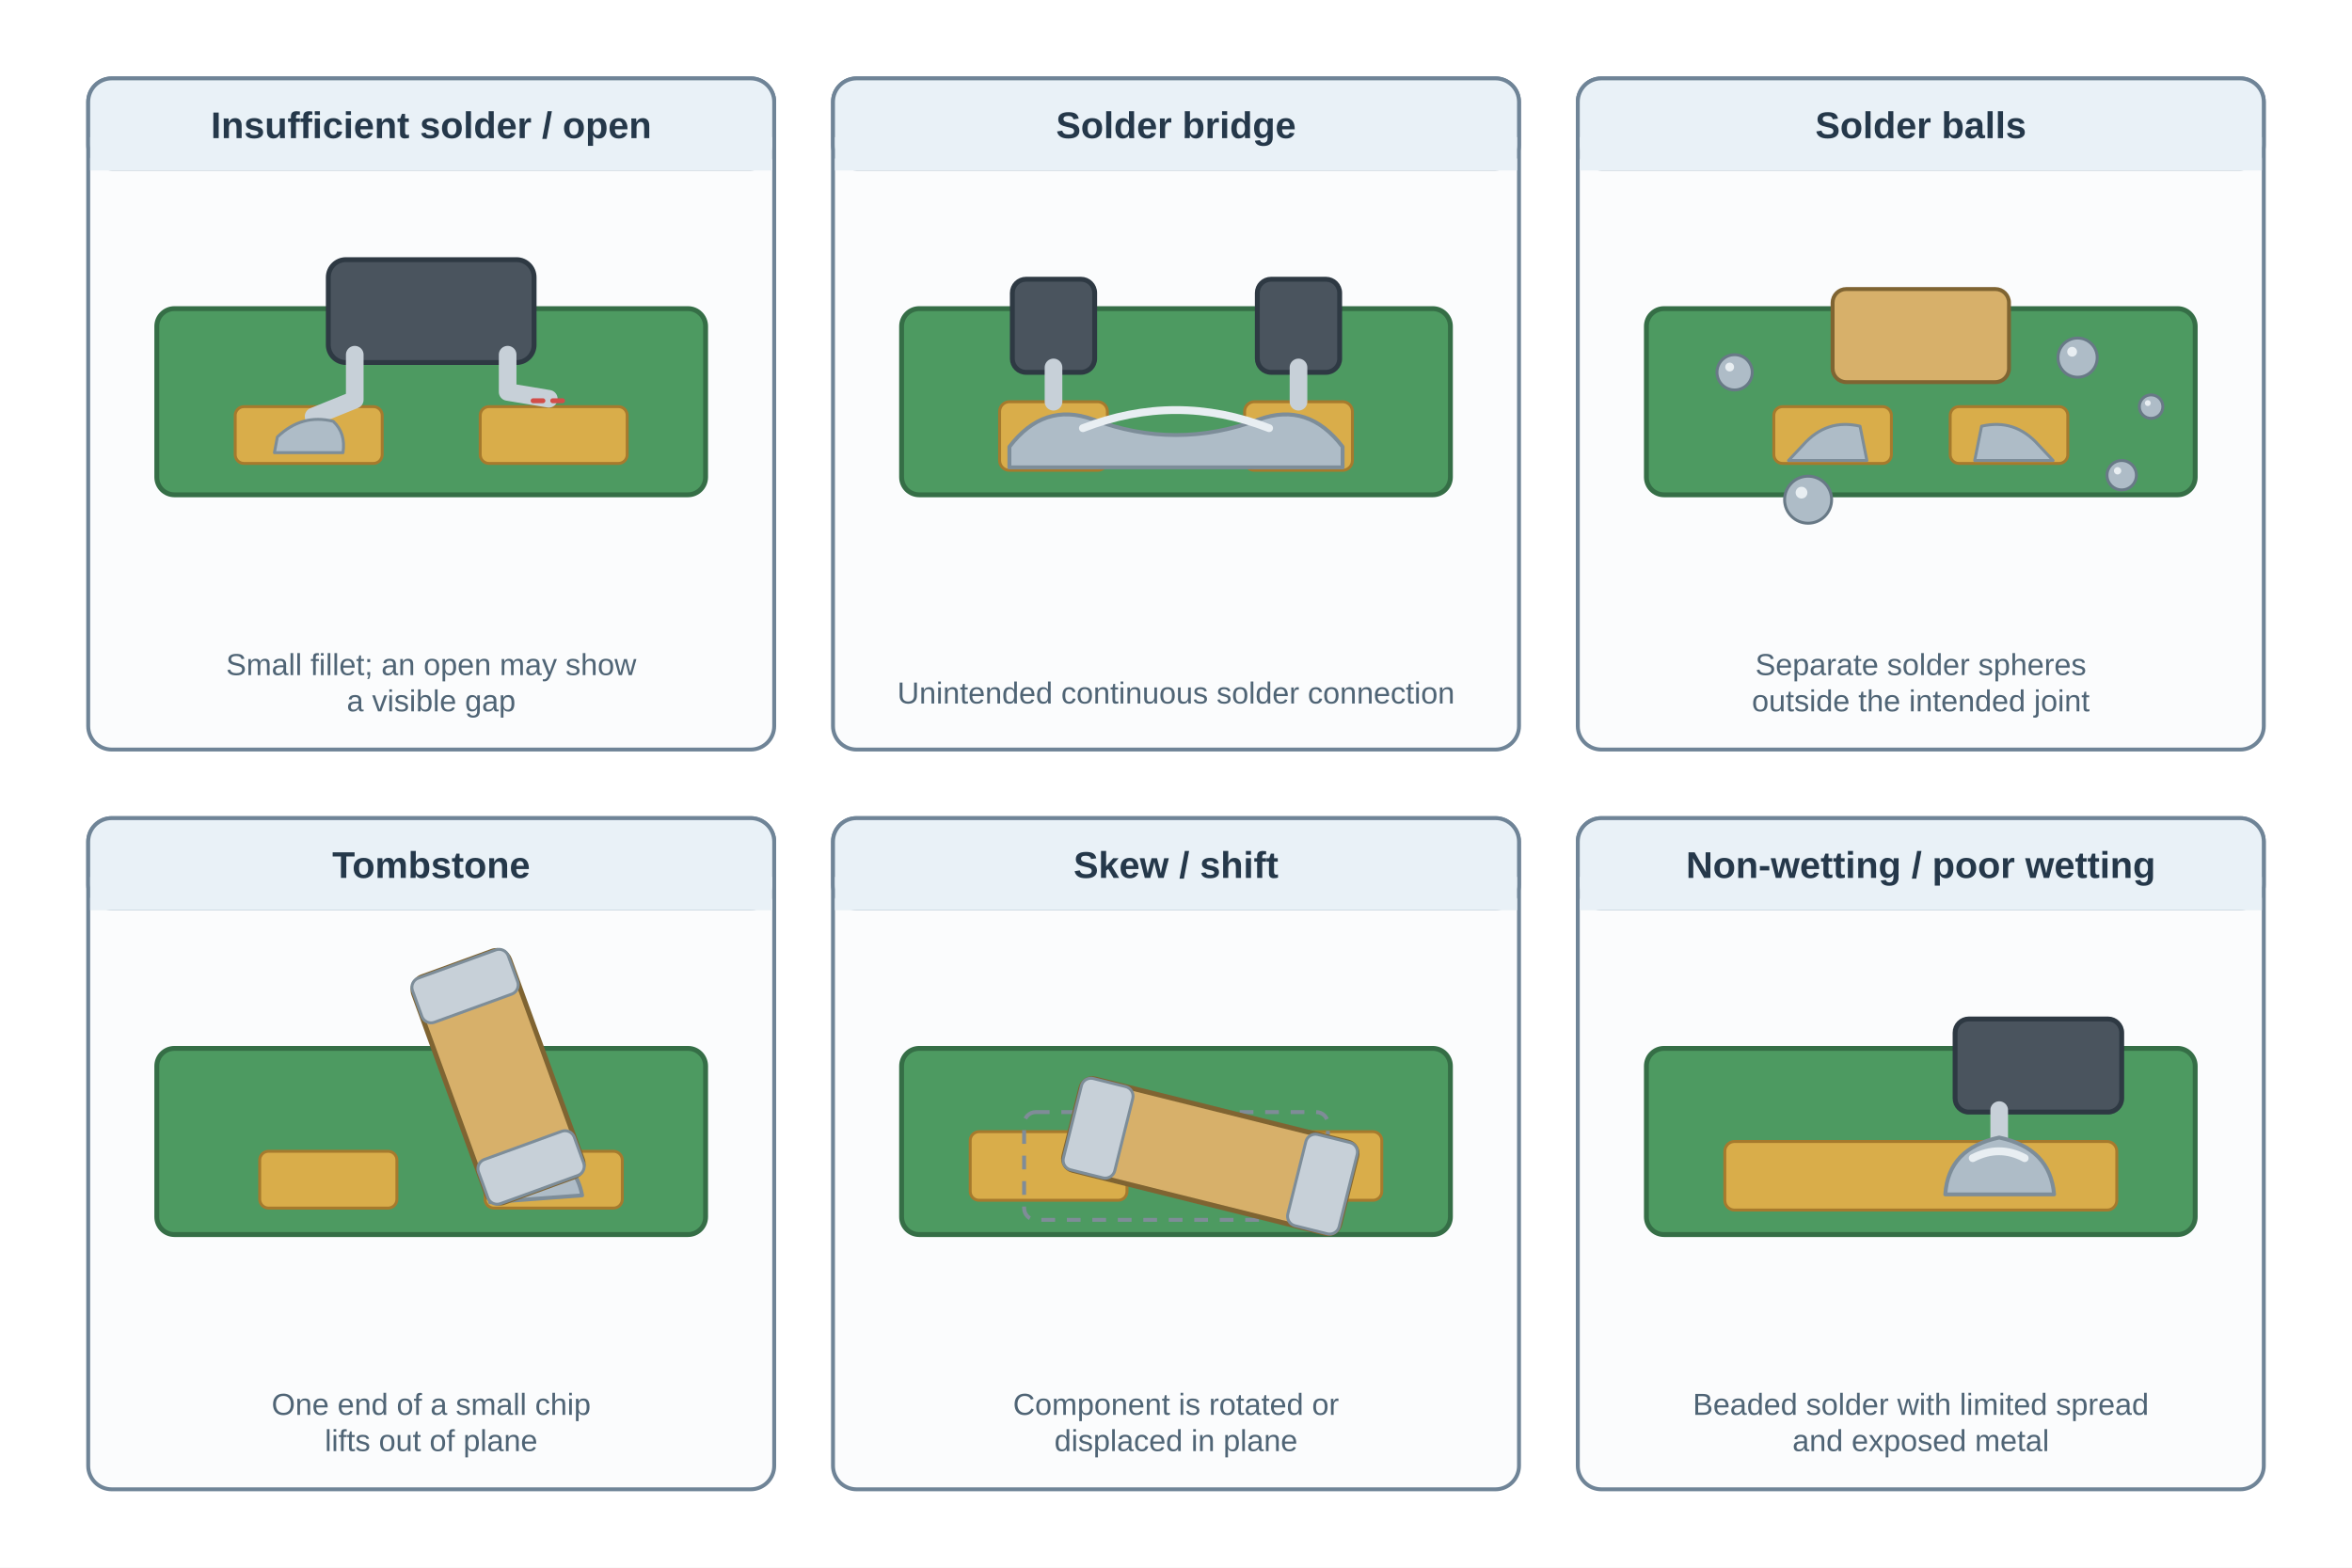
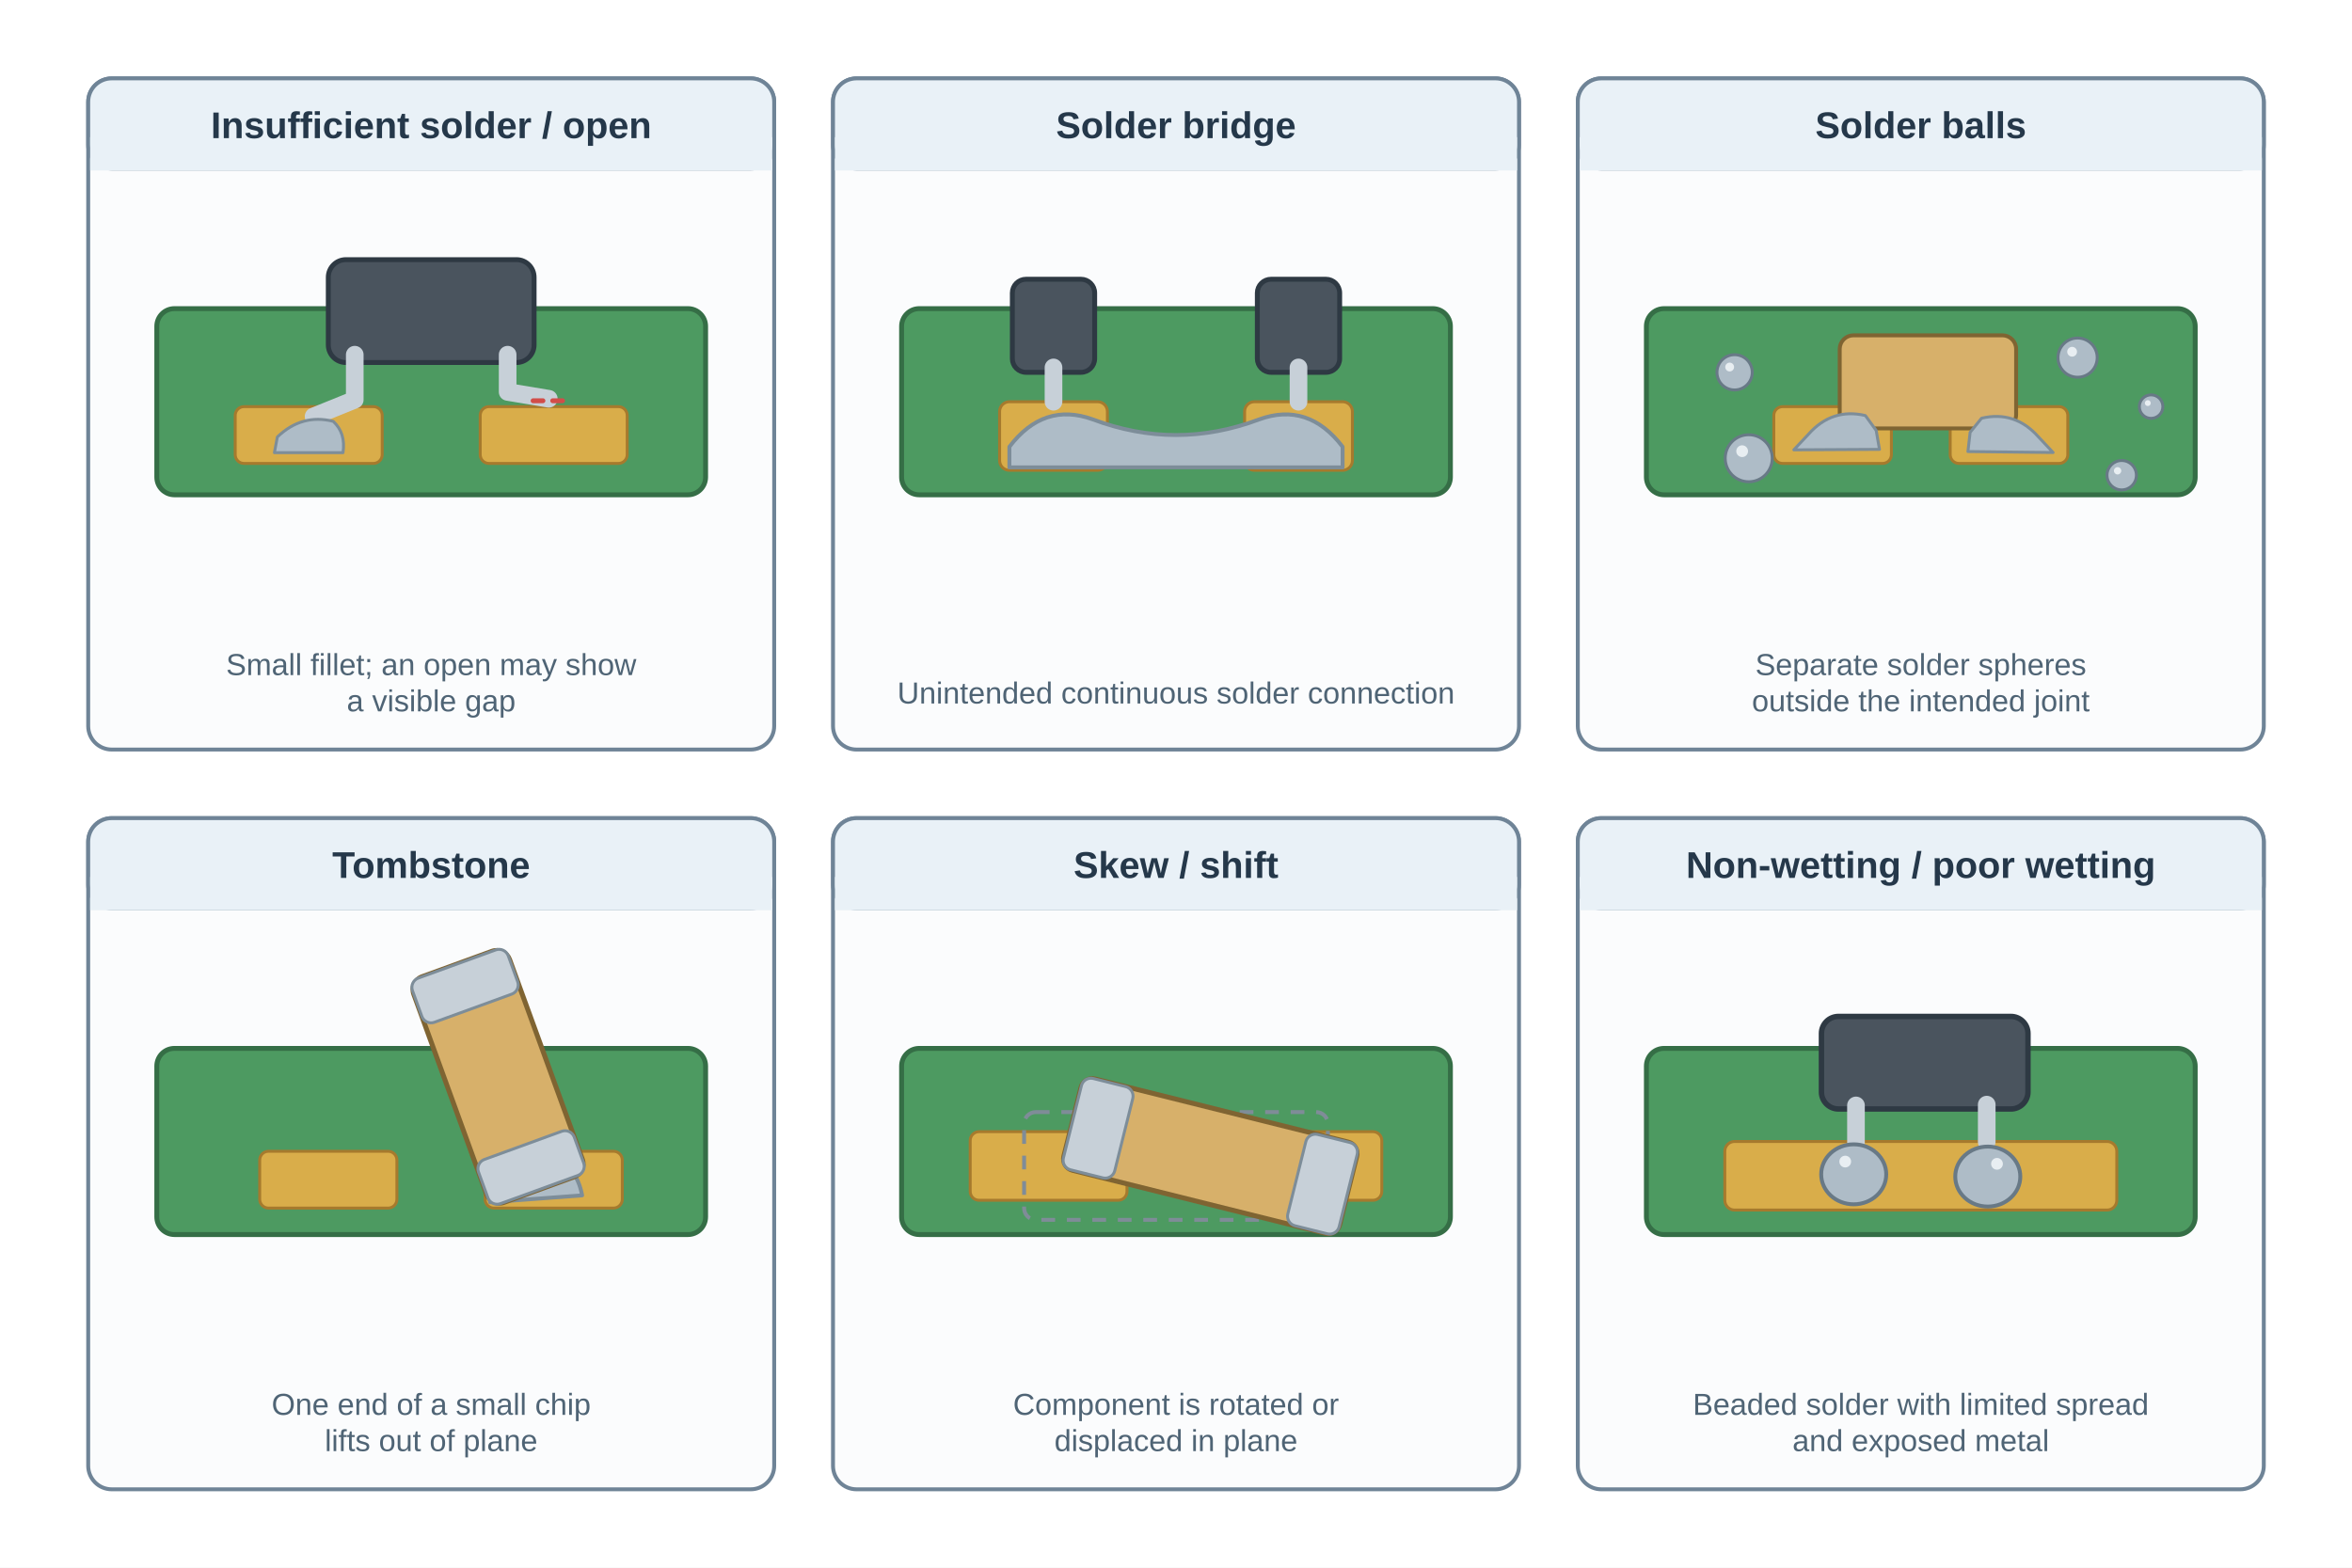
- <svg xmlns="http://www.w3.org/2000/svg" width="2400" height="1600" viewBox="0 0 2400 1600" preserveAspectRatio="xMidYMid meet">
-   <rect x="0" y="0" width="2400" height="1600" rx="0" fill="#ffffff" stroke="none" stroke-width="0" />
-   <defs>
+ <svg xmlns="http://www.w3.org/2000/svg" width="2400" height="1600" viewBox="0 0 2400 1600" preserveAspectRatio="xMidYMid meet" version="1.1" id="svg66">
+   <rect x="0" y="0" width="2400" height="1600" rx="0" fill="#ffffff" stroke="none" stroke-width="0" id="rect1" />
+   <defs id="defs1">
    <filter id="softshadow" x="-20%" y="-20%" width="140%" height="140%">
      <feDropShadow dx="0" dy="5" stdDeviation="5" flood-color="#000000" flood-opacity="0.12" />
    </filter>
  </defs>
  <g id="panel1">
-     <rect x="90.0" y="80.0" width="700.0" height="685.0" rx="24" fill="#fbfcfd" stroke="#6f8497" stroke-width="4" />
-     <rect x="90.0" y="80.0" width="700.0" height="92" rx="24" fill="#e9f1f7" stroke="#6f8497" stroke-width="4" />
-     <rect x="92.0" y="140.0" width="696.0" height="34" rx="0" fill="#e9f1f7" stroke="none" stroke-width="0" />
-     <text x="440.0" y="141.0" font-family="Arial, Helvetica, sans-serif" font-size="38" font-weight="700" text-anchor="middle" fill="#25384a">Insufficient solder / open</text>
-     <text x="440.0" y="689.0" font-family="Arial, Helvetica, sans-serif" font-size="31" font-weight="400" text-anchor="middle" fill="#4f6475">Small fillet; an open may show</text>
-     <text x="440.0" y="726.0" font-family="Arial, Helvetica, sans-serif" font-size="31" font-weight="400" text-anchor="middle" fill="#4f6475">a visible gap</text>
+     <rect x="90.0" y="80.0" width="700.0" height="685.0" rx="24" fill="#fbfcfd" stroke="#6f8497" stroke-width="4" id="rect2" />
+     <rect x="90.0" y="80.0" width="700.0" height="92" rx="24" fill="#e9f1f7" stroke="#6f8497" stroke-width="4" id="rect3" />
+     <rect x="92.0" y="140.0" width="696.0" height="34" rx="0" fill="#e9f1f7" stroke="none" stroke-width="0" id="rect4" />
+     <text x="440.0" y="141.0" font-family="Arial, Helvetica, sans-serif" font-size="38" font-weight="700" text-anchor="middle" fill="#25384a" id="text4">Insufficient solder / open</text>
+     <text x="440.0" y="689.0" font-family="Arial, Helvetica, sans-serif" font-size="31" font-weight="400" text-anchor="middle" fill="#4f6475" id="text5">Small fillet; an open may show</text>
+     <text x="440.0" y="726.0" font-family="Arial, Helvetica, sans-serif" font-size="31" font-weight="400" text-anchor="middle" fill="#4f6475" id="text6">a visible gap</text>
  </g>
  <g id="panel2">
-     <rect x="850.0" y="80.0" width="700.0" height="685.0" rx="24" fill="#fbfcfd" stroke="#6f8497" stroke-width="4" />
-     <rect x="850.0" y="80.0" width="700.0" height="92" rx="24" fill="#e9f1f7" stroke="#6f8497" stroke-width="4" />
-     <rect x="852.0" y="140.0" width="696.0" height="34" rx="0" fill="#e9f1f7" stroke="none" stroke-width="0" />
-     <text x="1200.0" y="141.0" font-family="Arial, Helvetica, sans-serif" font-size="38" font-weight="700" text-anchor="middle" fill="#25384a">Solder bridge</text>
-     <text x="1200.0" y="718.0" font-family="Arial, Helvetica, sans-serif" font-size="31" font-weight="400" text-anchor="middle" fill="#4f6475">Unintended continuous solder connection</text>
+     <rect x="850.0" y="80.0" width="700.0" height="685.0" rx="24" fill="#fbfcfd" stroke="#6f8497" stroke-width="4" id="rect6" />
+     <rect x="850.0" y="80.0" width="700.0" height="92" rx="24" fill="#e9f1f7" stroke="#6f8497" stroke-width="4" id="rect7" />
+     <rect x="852.0" y="140.0" width="696.0" height="34" rx="0" fill="#e9f1f7" stroke="none" stroke-width="0" id="rect8" />
+     <text x="1200.0" y="141.0" font-family="Arial, Helvetica, sans-serif" font-size="38" font-weight="700" text-anchor="middle" fill="#25384a" id="text8">Solder bridge</text>
+     <text x="1200.0" y="718.0" font-family="Arial, Helvetica, sans-serif" font-size="31" font-weight="400" text-anchor="middle" fill="#4f6475" id="text9">Unintended continuous solder connection</text>
  </g>
  <g id="panel3">
-     <rect x="1610.0" y="80.0" width="700.0" height="685.0" rx="24" fill="#fbfcfd" stroke="#6f8497" stroke-width="4" />
-     <rect x="1610.0" y="80.0" width="700.0" height="92" rx="24" fill="#e9f1f7" stroke="#6f8497" stroke-width="4" />
-     <rect x="1612.0" y="140.0" width="696.0" height="34" rx="0" fill="#e9f1f7" stroke="none" stroke-width="0" />
-     <text x="1960.0" y="141.0" font-family="Arial, Helvetica, sans-serif" font-size="38" font-weight="700" text-anchor="middle" fill="#25384a">Solder balls</text>
-     <text x="1960.0" y="689.0" font-family="Arial, Helvetica, sans-serif" font-size="31" font-weight="400" text-anchor="middle" fill="#4f6475">Separate solder spheres</text>
-     <text x="1960.0" y="726.0" font-family="Arial, Helvetica, sans-serif" font-size="31" font-weight="400" text-anchor="middle" fill="#4f6475">outside the intended joint</text>
+     <rect x="1610.0" y="80.0" width="700.0" height="685.0" rx="24" fill="#fbfcfd" stroke="#6f8497" stroke-width="4" id="rect9" />
+     <rect x="1610.0" y="80.0" width="700.0" height="92" rx="24" fill="#e9f1f7" stroke="#6f8497" stroke-width="4" id="rect10" />
+     <rect x="1612.0" y="140.0" width="696.0" height="34" rx="0" fill="#e9f1f7" stroke="none" stroke-width="0" id="rect11" />
+     <text x="1960.0" y="141.0" font-family="Arial, Helvetica, sans-serif" font-size="38" font-weight="700" text-anchor="middle" fill="#25384a" id="text11">Solder balls</text>
+     <text x="1960.0" y="689.0" font-family="Arial, Helvetica, sans-serif" font-size="31" font-weight="400" text-anchor="middle" fill="#4f6475" id="text12">Separate solder spheres</text>
+     <text x="1960.0" y="726.0" font-family="Arial, Helvetica, sans-serif" font-size="31" font-weight="400" text-anchor="middle" fill="#4f6475" id="text13">outside the intended joint</text>
  </g>
  <g id="panel4">
-     <rect x="90.0" y="835.0" width="700.0" height="685.0" rx="24" fill="#fbfcfd" stroke="#6f8497" stroke-width="4" />
-     <rect x="90.0" y="835.0" width="700.0" height="92" rx="24" fill="#e9f1f7" stroke="#6f8497" stroke-width="4" />
-     <rect x="92.0" y="895.0" width="696.0" height="34" rx="0" fill="#e9f1f7" stroke="none" stroke-width="0" />
-     <text x="440.0" y="896.0" font-family="Arial, Helvetica, sans-serif" font-size="38" font-weight="700" text-anchor="middle" fill="#25384a">Tombstone</text>
-     <text x="440.0" y="1444.0" font-family="Arial, Helvetica, sans-serif" font-size="31" font-weight="400" text-anchor="middle" fill="#4f6475">One end of a small chip</text>
-     <text x="440.0" y="1481.0" font-family="Arial, Helvetica, sans-serif" font-size="31" font-weight="400" text-anchor="middle" fill="#4f6475">lifts out of plane</text>
+     <rect x="90.0" y="835.0" width="700.0" height="685.0" rx="24" fill="#fbfcfd" stroke="#6f8497" stroke-width="4" id="rect13" />
+     <rect x="90.0" y="835.0" width="700.0" height="92" rx="24" fill="#e9f1f7" stroke="#6f8497" stroke-width="4" id="rect14" />
+     <rect x="92.0" y="895.0" width="696.0" height="34" rx="0" fill="#e9f1f7" stroke="none" stroke-width="0" id="rect15" />
+     <text x="440.0" y="896.0" font-family="Arial, Helvetica, sans-serif" font-size="38" font-weight="700" text-anchor="middle" fill="#25384a" id="text15">Tombstone</text>
+     <text x="440.0" y="1444.0" font-family="Arial, Helvetica, sans-serif" font-size="31" font-weight="400" text-anchor="middle" fill="#4f6475" id="text16">One end of a small chip</text>
+     <text x="440.0" y="1481.0" font-family="Arial, Helvetica, sans-serif" font-size="31" font-weight="400" text-anchor="middle" fill="#4f6475" id="text17">lifts out of plane</text>
  </g>
  <g id="panel5">
-     <rect x="850.0" y="835.0" width="700.0" height="685.0" rx="24" fill="#fbfcfd" stroke="#6f8497" stroke-width="4" />
-     <rect x="850.0" y="835.0" width="700.0" height="92" rx="24" fill="#e9f1f7" stroke="#6f8497" stroke-width="4" />
-     <rect x="852.0" y="895.0" width="696.0" height="34" rx="0" fill="#e9f1f7" stroke="none" stroke-width="0" />
-     <text x="1200.0" y="896.0" font-family="Arial, Helvetica, sans-serif" font-size="38" font-weight="700" text-anchor="middle" fill="#25384a">Skew / shift</text>
-     <text x="1200.0" y="1444.0" font-family="Arial, Helvetica, sans-serif" font-size="31" font-weight="400" text-anchor="middle" fill="#4f6475">Component is rotated or</text>
-     <text x="1200.0" y="1481.0" font-family="Arial, Helvetica, sans-serif" font-size="31" font-weight="400" text-anchor="middle" fill="#4f6475">displaced in plane</text>
+     <rect x="850.0" y="835.0" width="700.0" height="685.0" rx="24" fill="#fbfcfd" stroke="#6f8497" stroke-width="4" id="rect17" />
+     <rect x="850.0" y="835.0" width="700.0" height="92" rx="24" fill="#e9f1f7" stroke="#6f8497" stroke-width="4" id="rect18" />
+     <rect x="852.0" y="895.0" width="696.0" height="34" rx="0" fill="#e9f1f7" stroke="none" stroke-width="0" id="rect19" />
+     <text x="1200.0" y="896.0" font-family="Arial, Helvetica, sans-serif" font-size="38" font-weight="700" text-anchor="middle" fill="#25384a" id="text19">Skew / shift</text>
+     <text x="1200.0" y="1444.0" font-family="Arial, Helvetica, sans-serif" font-size="31" font-weight="400" text-anchor="middle" fill="#4f6475" id="text20">Component is rotated or</text>
+     <text x="1200.0" y="1481.0" font-family="Arial, Helvetica, sans-serif" font-size="31" font-weight="400" text-anchor="middle" fill="#4f6475" id="text21">displaced in plane</text>
  </g>
  <g id="panel6">
-     <rect x="1610.0" y="835.0" width="700.0" height="685.0" rx="24" fill="#fbfcfd" stroke="#6f8497" stroke-width="4" />
-     <rect x="1610.0" y="835.0" width="700.0" height="92" rx="24" fill="#e9f1f7" stroke="#6f8497" stroke-width="4" />
-     <rect x="1612.0" y="895.0" width="696.0" height="34" rx="0" fill="#e9f1f7" stroke="none" stroke-width="0" />
-     <text x="1960.0" y="896.0" font-family="Arial, Helvetica, sans-serif" font-size="38" font-weight="700" text-anchor="middle" fill="#25384a">Non-wetting / poor wetting</text>
-     <text x="1960.0" y="1444.0" font-family="Arial, Helvetica, sans-serif" font-size="31" font-weight="400" text-anchor="middle" fill="#4f6475">Beaded solder with limited spread</text>
-     <text x="1960.0" y="1481.0" font-family="Arial, Helvetica, sans-serif" font-size="31" font-weight="400" text-anchor="middle" fill="#4f6475">and exposed metal</text>
+     <rect x="1610.0" y="835.0" width="700.0" height="685.0" rx="24" fill="#fbfcfd" stroke="#6f8497" stroke-width="4" id="rect21" />
+     <rect x="1610.0" y="835.0" width="700.0" height="92" rx="24" fill="#e9f1f7" stroke="#6f8497" stroke-width="4" id="rect22" />
+     <rect x="1612.0" y="895.0" width="696.0" height="34" rx="0" fill="#e9f1f7" stroke="none" stroke-width="0" id="rect23" />
+     <text x="1960.0" y="896.0" font-family="Arial, Helvetica, sans-serif" font-size="38" font-weight="700" text-anchor="middle" fill="#25384a" id="text23">Non-wetting / poor wetting</text>
+     <text x="1960.0" y="1444.0" font-family="Arial, Helvetica, sans-serif" font-size="31" font-weight="400" text-anchor="middle" fill="#4f6475" id="text24">Beaded solder with limited spread</text>
+     <text x="1960.0" y="1481.0" font-family="Arial, Helvetica, sans-serif" font-size="31" font-weight="400" text-anchor="middle" fill="#4f6475" id="text25">and exposed metal</text>
  </g>
-   <g id="insufficient-open">
-     <rect x="160.0" y="315.0" width="560.0" height="190" rx="18" fill="#4d9a61" stroke="#356e46" stroke-width="5" />
-     <rect x="240.0" y="415.0" width="150" height="58" rx="9" fill="#d9ad4a" stroke="#a67a2d" stroke-width="3" />
-     <rect x="490.0" y="415.0" width="150" height="58" rx="9" fill="#d9ad4a" stroke="#a67a2d" stroke-width="3" />
-     <rect x="335.0" y="265.0" width="210" height="105" rx="18" fill="#4a545e" stroke="#2e3943" stroke-width="5" />
-     <path d="M 362.0 362.0 L 362.0 408.0 L 320.0 425.0" fill="none" stroke="#c7d0d8" stroke-width="18" stroke-linejoin="round" stroke-linecap="round" />
-     <path d="M 283.0 446.0 Q 308.0 422.0 340.0 430.0 Q 353.0 442.0 350.0 462.0 L 280.0 462.0 Z" fill="#aebcc7" stroke="#7d8d99" stroke-width="3" stroke-linejoin="round" stroke-linecap="round" />
-     <path d="M 518.0 362.0 L 518.0 400.0 L 560.0 407.0" fill="none" stroke="#c7d0d8" stroke-width="18" stroke-linejoin="round" stroke-linecap="round" />
-     <line x1="544.0" y1="409.0" x2="576.0" y2="409.0" stroke="#d24d49" stroke-width="5" stroke-linecap="round" stroke-dasharray="10 10" />
-   </g>
-   <g id="bridge">
-     <rect x="920.0" y="315.0" width="560.0" height="190" rx="18" fill="#4d9a61" stroke="#356e46" stroke-width="5" />
-     <rect x="1020.0" y="410.0" width="110" height="70" rx="10" fill="#d9ad4a" stroke="#a67a2d" stroke-width="3" />
-     <rect x="1033.0" y="285.0" width="84" height="95" rx="14" fill="#4a545e" stroke="#2e3943" stroke-width="5" />
-     <path d="M 1075.0 375.0 L 1075.0 410.0" fill="none" stroke="#c7d0d8" stroke-width="18" stroke-linejoin="round" stroke-linecap="round" />
-     <rect x="1270.0" y="410.0" width="110" height="70" rx="10" fill="#d9ad4a" stroke="#a67a2d" stroke-width="3" />
-     <rect x="1283.0" y="285.0" width="84" height="95" rx="14" fill="#4a545e" stroke="#2e3943" stroke-width="5" />
-     <path d="M 1325.0 375.0 L 1325.0 410.0" fill="none" stroke="#c7d0d8" stroke-width="18" stroke-linejoin="round" stroke-linecap="round" />
-     <path d="M 1030.0 456.0 Q 1065.0 410.0 1115.0 428.0 Q 1200.0 460.0 1285.0 428.0 Q 1335.0 410.0 1370.0 456.0 L 1370.0 477.0 L 1030.0 477.0 Z" fill="#aebcc7" stroke="#7d8d99" stroke-width="4" stroke-linejoin="round" stroke-linecap="round" />
-     <path d="M 1105.0 437.0 Q 1200.0 400.0 1295.0 437.0" fill="none" stroke="#e8eef2" stroke-width="8" stroke-linejoin="round" stroke-linecap="round" />
-   </g>
-   <g id="solder-balls">
-     <rect x="1680.0" y="315.0" width="560.0" height="190" rx="18" fill="#4d9a61" stroke="#356e46" stroke-width="5" />
-     <rect x="1810.0" y="415.0" width="120" height="58" rx="9" fill="#d9ad4a" stroke="#a67a2d" stroke-width="3" />
-     <rect x="1990.0" y="415.0" width="120" height="58" rx="9" fill="#d9ad4a" stroke="#a67a2d" stroke-width="3" />
-     <rect x="1870.0" y="295.0" width="180" height="95" rx="14" fill="#d7b06a" stroke="#7f6432" stroke-width="4" />
-     <path d="M 1840.0 454.0 Q 1864.0 427.0 1898.0 435.0 L 1905.0 470.0 L 1825.0 470.0 Z" fill="#aebcc7" stroke="#7d8d99" stroke-width="3" stroke-linejoin="round" stroke-linecap="round" />
-     <path d="M 2080.0 454.0 Q 2056.0 427.0 2022.0 435.0 L 2015.0 470.0 L 2095.0 470.0 Z" fill="#aebcc7" stroke="#7d8d99" stroke-width="3" stroke-linejoin="round" stroke-linecap="round" />
-     <circle cx="1770.0" cy="380.0" r="18" fill="#aebcc7" stroke="#687986" stroke-width="3" />
-     <circle cx="1764.96" cy="374.6" r="4.5" fill="#e8eef2" stroke="none" stroke-width="0" />
-     <circle cx="1845.0" cy="510.0" r="24" fill="#aebcc7" stroke="#687986" stroke-width="3" />
-     <circle cx="1838.28" cy="502.8" r="6.0" fill="#e8eef2" stroke="none" stroke-width="0" />
-     <circle cx="2120.0" cy="365.0" r="20" fill="#aebcc7" stroke="#687986" stroke-width="3" />
-     <circle cx="2114.4" cy="359.0" r="5.0" fill="#e8eef2" stroke="none" stroke-width="0" />
-     <circle cx="2165.0" cy="485.0" r="15" fill="#aebcc7" stroke="#687986" stroke-width="3" />
-     <circle cx="2160.8" cy="480.5" r="3.75" fill="#e8eef2" stroke="none" stroke-width="0" />
-     <circle cx="2195.0" cy="415.0" r="12" fill="#aebcc7" stroke="#687986" stroke-width="3" />
-     <circle cx="2191.64" cy="411.4" r="3.0" fill="#e8eef2" stroke="none" stroke-width="0" />
-   </g>
+   <rect x="160" y="315" width="560" height="190" rx="18" fill="#4d9a61" stroke="#356e46" stroke-width="5" id="rect25" />
+   <rect x="240" y="415" width="150" height="58" rx="9" fill="#d9ad4a" stroke="#a67a2d" stroke-width="3" id="rect26" />
+   <rect x="490" y="415" width="150" height="58" rx="9" fill="#d9ad4a" stroke="#a67a2d" stroke-width="3" id="rect27" />
+   <rect x="335" y="265" width="210" height="105" rx="18" fill="#4a545e" stroke="#2e3943" stroke-width="5" id="rect28" />
+   <path d="m 362,362 v 46 l -42,17" fill="none" stroke="#c7d0d8" stroke-width="18" stroke-linejoin="round" stroke-linecap="round" id="path28" />
+   <path d="m 283,446 q 25,-24 57,-16 13,12 10,32 h -70 z" fill="#aebcc7" stroke="#7d8d99" stroke-width="3" stroke-linejoin="round" stroke-linecap="round" id="path29" />
+   <path d="m 518,362 v 38 l 42,7" fill="none" stroke="#c7d0d8" stroke-width="18" stroke-linejoin="round" stroke-linecap="round" id="path30" />
+   <line x1="544" y1="409" x2="576" y2="409" stroke="#d24d49" stroke-width="5" stroke-linecap="round" stroke-dasharray="10, 10" id="line30" />
+   <rect x="920" y="315" width="560" height="190" rx="18" fill="#4d9a61" stroke="#356e46" stroke-width="5" id="rect30" />
+   <rect x="1020" y="410" width="110" height="70" rx="10" fill="#d9ad4a" stroke="#a67a2d" stroke-width="3" id="rect31" />
+   <rect x="1033" y="285" width="84" height="95" rx="14" fill="#4a545e" stroke="#2e3943" stroke-width="5" id="rect32" />
+   <path d="m 1075,375 v 35" fill="none" stroke="#c7d0d8" stroke-width="18" stroke-linejoin="round" stroke-linecap="round" id="path32" />
+   <rect x="1270" y="410" width="110" height="70" rx="10" fill="#d9ad4a" stroke="#a67a2d" stroke-width="3" id="rect33" />
+   <rect x="1283" y="285" width="84" height="95" rx="14" fill="#4a545e" stroke="#2e3943" stroke-width="5" id="rect34" />
+   <path d="m 1325,375 v 35" fill="none" stroke="#c7d0d8" stroke-width="18" stroke-linejoin="round" stroke-linecap="round" id="path34" />
+   <path d="m 1030,456 q 35,-46 85,-28 85,32 170,0 50,-18 85,28 v 21 h -340 z" fill="#aebcc7" stroke="#7d8d99" stroke-width="4" stroke-linejoin="round" stroke-linecap="round" id="path35" />
+   <rect x="1680" y="315" width="560" height="190" rx="18" fill="#4d9a61" stroke="#356e46" stroke-width="5" id="rect36" />
+   <rect x="1810" y="415" width="120" height="58" rx="9" fill="#d9ad4a" stroke="#a67a2d" stroke-width="3" id="rect37" />
+   <rect x="1990" y="415" width="120" height="58" rx="9" fill="#d9ad4a" stroke="#a67a2d" stroke-width="3" id="rect38" />
+   <rect x="1877.264" y="342.235" width="180" height="95" rx="14" fill="#d7b06a" stroke="#7f6432" stroke-width="4" id="rect39" />
+   <path d="m 1845.439,443.121 c 16,-18 35.333,-24.333 58,-19 l 11.036,15.209 3.366,19.298 -87.402,0.493 z" fill="#aebcc7" stroke="#7d8d99" stroke-width="3" stroke-linejoin="round" stroke-linecap="round" id="path39" />
+   <path d="m 2080,445.841 c -16,-18 -35.333,-24.333 -58,-19 l -11.665,14.408 -2.243,19.605 86.909,0.987 z" fill="#aebcc7" stroke="#7d8d99" stroke-width="3" stroke-linejoin="round" stroke-linecap="round" id="path40" />
+   <circle cx="1770" cy="380" r="18" fill="#aebcc7" stroke="#687986" stroke-width="3" id="circle40" />
+   <circle cx="1764.96" cy="374.6" r="4.5" fill="#e8eef2" stroke="none" stroke-width="0" id="circle41" />
+   <circle cx="1784.423" cy="467.692" r="24" fill="#aebcc7" stroke="#687986" stroke-width="3" id="circle42" />
+   <circle cx="1777.703" cy="460.492" fill="#e8eef2" stroke="none" stroke-width="0" id="circle43" r="6" />
+   <circle cx="2120" cy="365" r="20" fill="#aebcc7" stroke="#687986" stroke-width="3" id="circle44" />
+   <circle cx="2114.4" cy="359" r="5" fill="#e8eef2" stroke="none" stroke-width="0" id="circle45" />
+   <circle cx="2165" cy="485" r="15" fill="#aebcc7" stroke="#687986" stroke-width="3" id="circle46" />
+   <circle cx="2160.8" cy="480.5" r="3.75" fill="#e8eef2" stroke="none" stroke-width="0" id="circle47" />
+   <circle cx="2195" cy="415" r="12" fill="#aebcc7" stroke="#687986" stroke-width="3" id="circle48" />
+   <circle cx="2191.64" cy="411.4" r="3" fill="#e8eef2" stroke="none" stroke-width="0" id="circle49" />
  <g id="tombstone">
-     <rect x="160.0" y="1070.0" width="560.0" height="190" rx="18" fill="#4d9a61" stroke="#356e46" stroke-width="5" />
-     <rect x="265.0" y="1175.0" width="140" height="58" rx="9" fill="#d9ad4a" stroke="#a67a2d" stroke-width="3" />
-     <rect x="495.0" y="1175.0" width="140" height="58" rx="9" fill="#d9ad4a" stroke="#a67a2d" stroke-width="3" />
-     <path d="M 502.0 1218.0 Q 528.0 1175.0 560.0 1180.0 Q 588.0 1188.0 594.0 1220.0 L 500.0 1227.0 Z" fill="#aebcc7" stroke="#7d8d99" stroke-width="4" stroke-linejoin="round" stroke-linecap="round" />
-     <g transform="translate(545.0,1200.0) rotate(-20)">
-       <rect x="-52" y="-230" width="104" height="245" rx="14" fill="#d7b06a" stroke="#7f6432" stroke-width="5" />
-       <rect x="-52" y="-230" width="104" height="48" rx="10" fill="#c7d0d8" stroke="#7d8d99" stroke-width="3" />
-       <rect x="-52" y="-33" width="104" height="48" rx="10" fill="#c7d0d8" stroke="#7d8d99" stroke-width="3" />
+     <rect x="160.0" y="1070.0" width="560.0" height="190" rx="18" fill="#4d9a61" stroke="#356e46" stroke-width="5" id="rect49" />
+     <rect x="265.0" y="1175.0" width="140" height="58" rx="9" fill="#d9ad4a" stroke="#a67a2d" stroke-width="3" id="rect50" />
+     <rect x="495.0" y="1175.0" width="140" height="58" rx="9" fill="#d9ad4a" stroke="#a67a2d" stroke-width="3" id="rect51" />
+     <path d="M 502.0 1218.0 Q 528.0 1175.0 560.0 1180.0 Q 588.0 1188.0 594.0 1220.0 L 500.0 1227.0 Z" fill="#aebcc7" stroke="#7d8d99" stroke-width="4" stroke-linejoin="round" stroke-linecap="round" id="path51" />
+     <g transform="translate(545.0,1200.0) rotate(-20)" id="g54">
+       <rect x="-52" y="-230" width="104" height="245" rx="14" fill="#d7b06a" stroke="#7f6432" stroke-width="5" id="rect52" />
+       <rect x="-52" y="-230" width="104" height="48" rx="10" fill="#c7d0d8" stroke="#7d8d99" stroke-width="3" id="rect53" />
+       <rect x="-52" y="-33" width="104" height="48" rx="10" fill="#c7d0d8" stroke="#7d8d99" stroke-width="3" id="rect54" />
    </g>
  </g>
  <g id="skew-shift">
-     <rect x="920.0" y="1070.0" width="560.0" height="190" rx="18" fill="#4d9a61" stroke="#356e46" stroke-width="5" />
-     <rect x="990.0" y="1155.0" width="160" height="70" rx="9" fill="#d9ad4a" stroke="#a67a2d" stroke-width="3" />
-     <rect x="1250.0" y="1155.0" width="160" height="70" rx="9" fill="#d9ad4a" stroke="#a67a2d" stroke-width="3" />
-     <rect x="1045.0" y="1135.0" width="310" height="110" rx="12" fill="none" stroke="#7f8c98" stroke-width="4" stroke-dasharray="14 12" />
-     <g transform="translate(1235.0,1180.0) rotate(14)">
-       <rect x="-145" y="-48" width="290" height="96" rx="12" fill="#d7b06a" stroke="#7f6432" stroke-width="5" />
-       <rect x="-145" y="-48" width="54" height="96" rx="10" fill="#c7d0d8" stroke="#7d8d99" stroke-width="3" />
-       <rect x="91" y="-48" width="54" height="96" rx="10" fill="#c7d0d8" stroke="#7d8d99" stroke-width="3" />
+     <rect x="920.0" y="1070.0" width="560.0" height="190" rx="18" fill="#4d9a61" stroke="#356e46" stroke-width="5" id="rect55" />
+     <rect x="990.0" y="1155.0" width="160" height="70" rx="9" fill="#d9ad4a" stroke="#a67a2d" stroke-width="3" id="rect56" />
+     <rect x="1250.0" y="1155.0" width="160" height="70" rx="9" fill="#d9ad4a" stroke="#a67a2d" stroke-width="3" id="rect57" />
+     <rect x="1045.0" y="1135.0" width="310" height="110" rx="12" fill="none" stroke="#7f8c98" stroke-width="4" stroke-dasharray="14 12" id="rect58" />
+     <g transform="translate(1235.0,1180.0) rotate(14)" id="g61">
+       <rect x="-145" y="-48" width="290" height="96" rx="12" fill="#d7b06a" stroke="#7f6432" stroke-width="5" id="rect59" />
+       <rect x="-145" y="-48" width="54" height="96" rx="10" fill="#c7d0d8" stroke="#7d8d99" stroke-width="3" id="rect60" />
+       <rect x="91" y="-48" width="54" height="96" rx="10" fill="#c7d0d8" stroke="#7d8d99" stroke-width="3" id="rect61" />
    </g>
  </g>
-   <g id="nonwetting">
-     <rect x="1680.0" y="1070.0" width="560.0" height="190" rx="18" fill="#4d9a61" stroke="#356e46" stroke-width="5" />
-     <rect x="1760.0" y="1165.0" width="400" height="70" rx="10" fill="#d9ad4a" stroke="#a67a2d" stroke-width="3" />
-     <rect x="1995.0" y="1040.0" width="170" height="95" rx="14" fill="#4a545e" stroke="#2e3943" stroke-width="5" />
-     <path d="M 2040.0 1133.0 L 2040.0 1171.0" fill="none" stroke="#c7d0d8" stroke-width="18" stroke-linejoin="round" stroke-linecap="round" />
-     <path d="M 1985.0 1219.0 Q 1988.0 1172.0 2040.0 1161.0 Q 2092.0 1172.0 2096.0 1219.0 Z" fill="#aebcc7" stroke="#7d8d99" stroke-width="4" stroke-linejoin="round" stroke-linecap="round" />
-     <path d="M 2013.0 1182.0 Q 2040.0 1168.0 2066.0 1182.0" fill="none" stroke="#e8eef2" stroke-width="8" stroke-linejoin="round" stroke-linecap="round" />
-   </g>
+   <rect x="1680" y="1070" width="560" height="190" rx="18" fill="#4d9a61" stroke="#356e46" stroke-width="5" id="rect62" />
+   <rect x="1760" y="1165" width="400" height="70" rx="10" fill="#d9ad4a" stroke="#a67a2d" stroke-width="3" id="rect63" />
+   <rect x="1858.612" y="1037.391" width="210.742" height="94.449" rx="17.355" fill="#4a545e" stroke="#2e3943" stroke-width="5.551" id="rect64" />
+   <path d="m 1893.846,1128.192 v 38" fill="none" stroke="#c7d0d8" stroke-width="18" stroke-linejoin="round" stroke-linecap="round" id="path64" />
+   <path d="m 2027.269,1127.385 v 38" fill="none" stroke="#c7d0d8" stroke-width="18" stroke-linejoin="round" stroke-linecap="round" id="path64-2" />
+   <ellipse cx="1891.54" cy="1198.524" fill="#aebcc7" stroke="#687986" stroke-width="3.984" id="circle42-3" rx="33.186" ry="30.605" />
+   <circle cx="1882.884" cy="1185.517" fill="#e8eef2" stroke="none" stroke-width="0" id="circle43-7" r="6" />
+   <ellipse cx="2028.344" cy="1200.823" fill="#aebcc7" stroke="#687986" stroke-width="3.984" id="circle42-3-7" rx="33.186" ry="30.605" />
+   <circle cx="2037.754" cy="1187.816" fill="#e8eef2" stroke="none" stroke-width="0" id="circle43-7-0" r="6" />
</svg>
